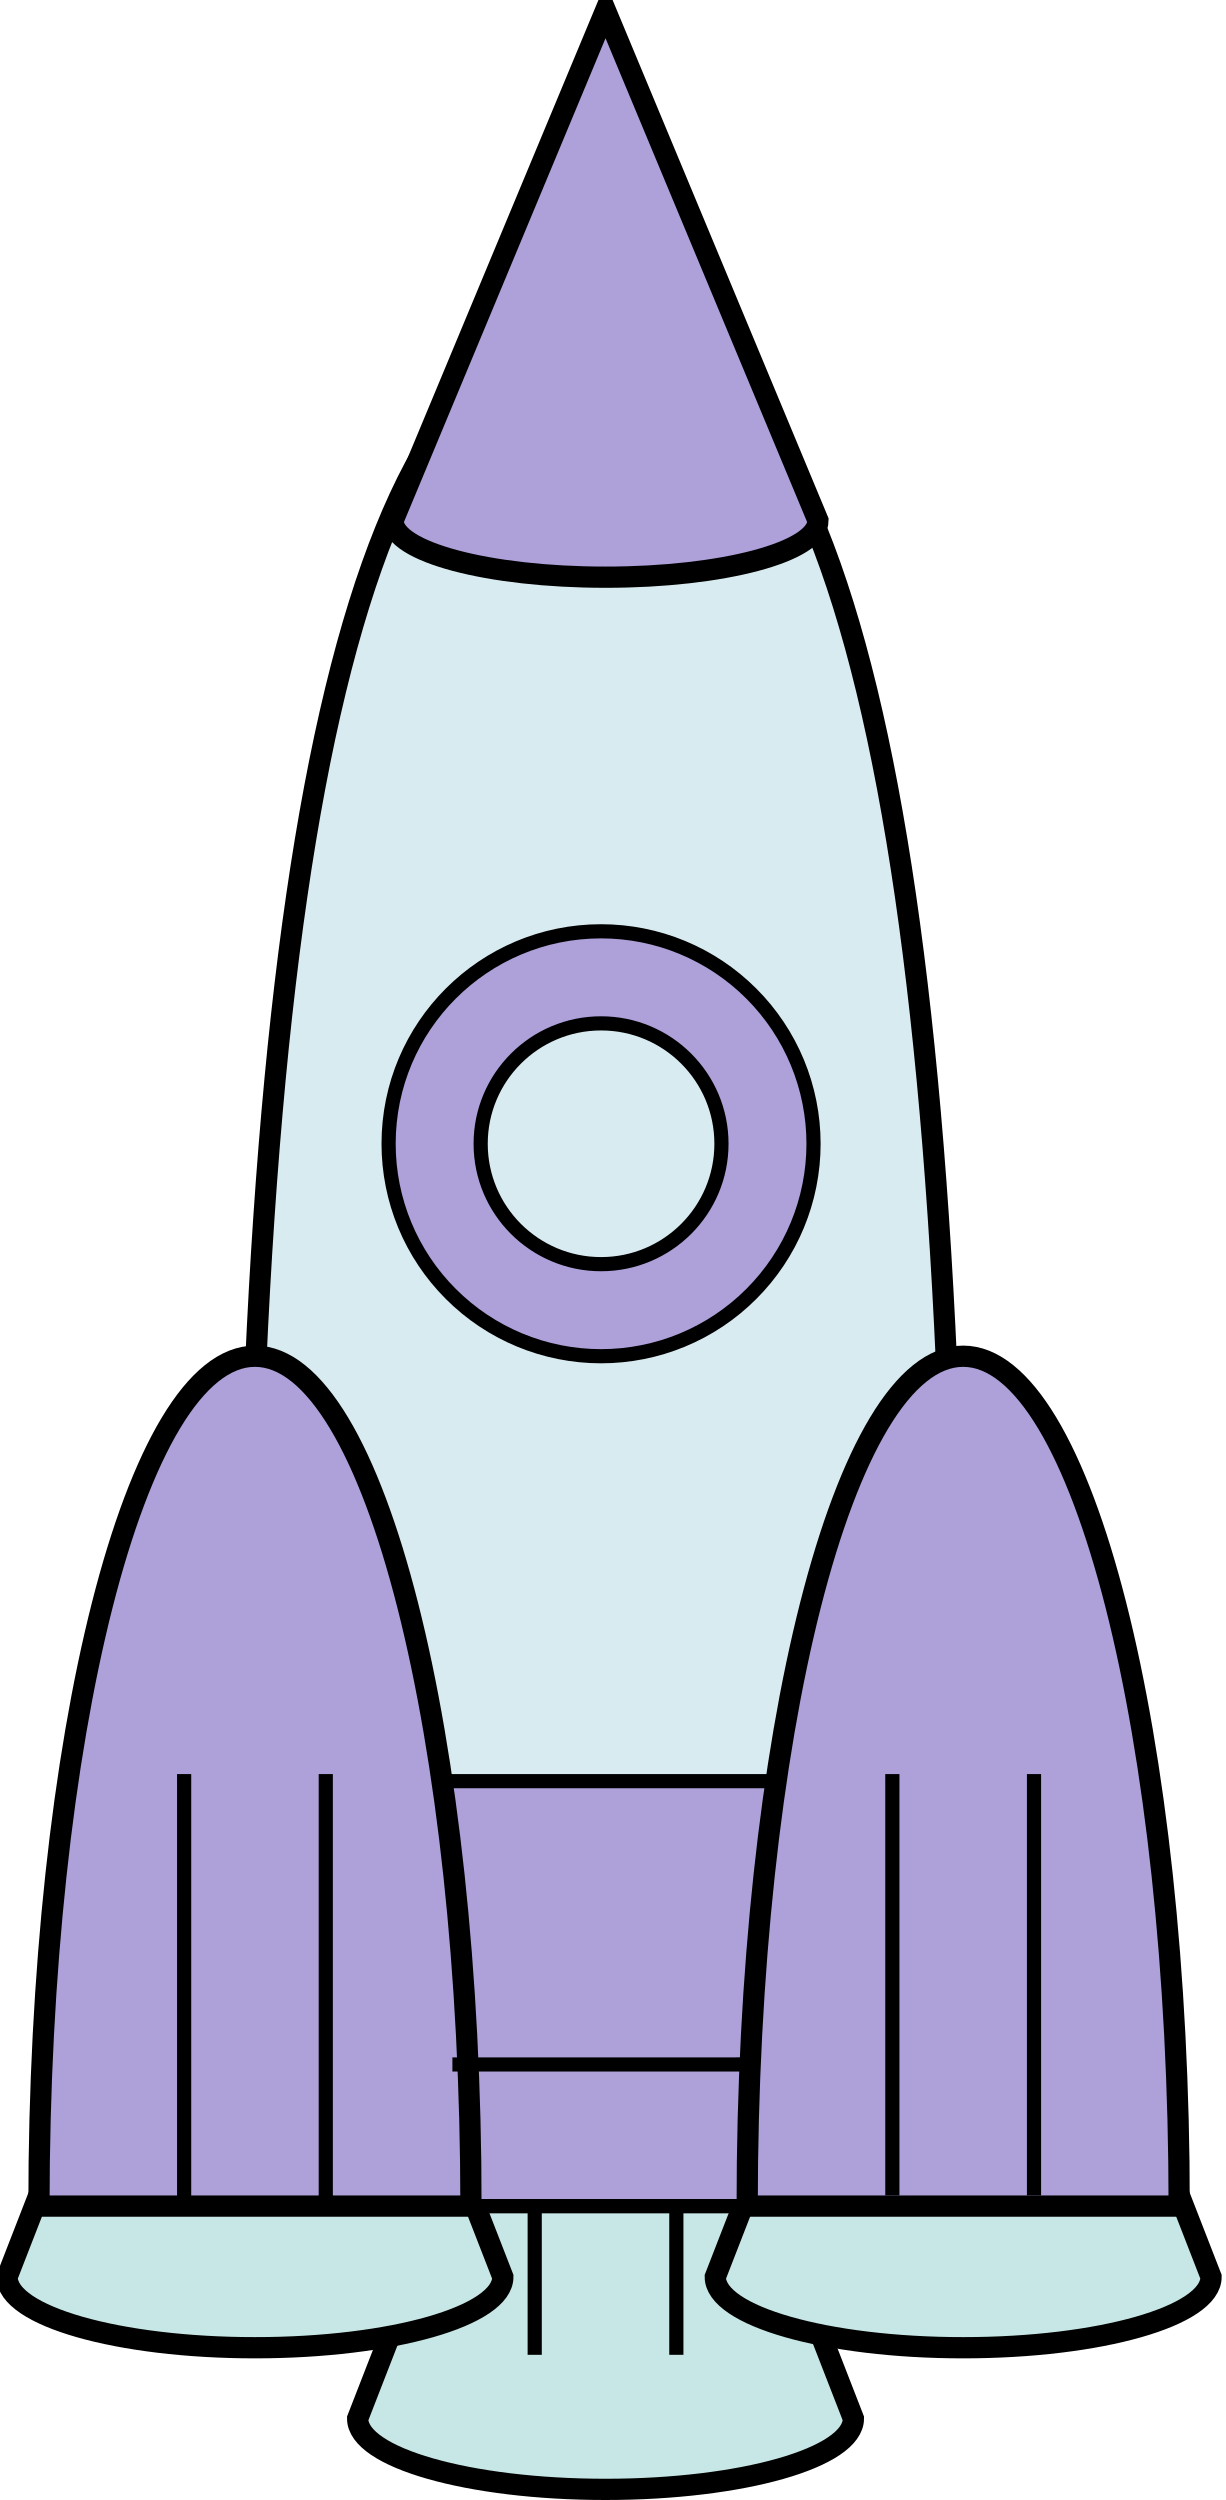
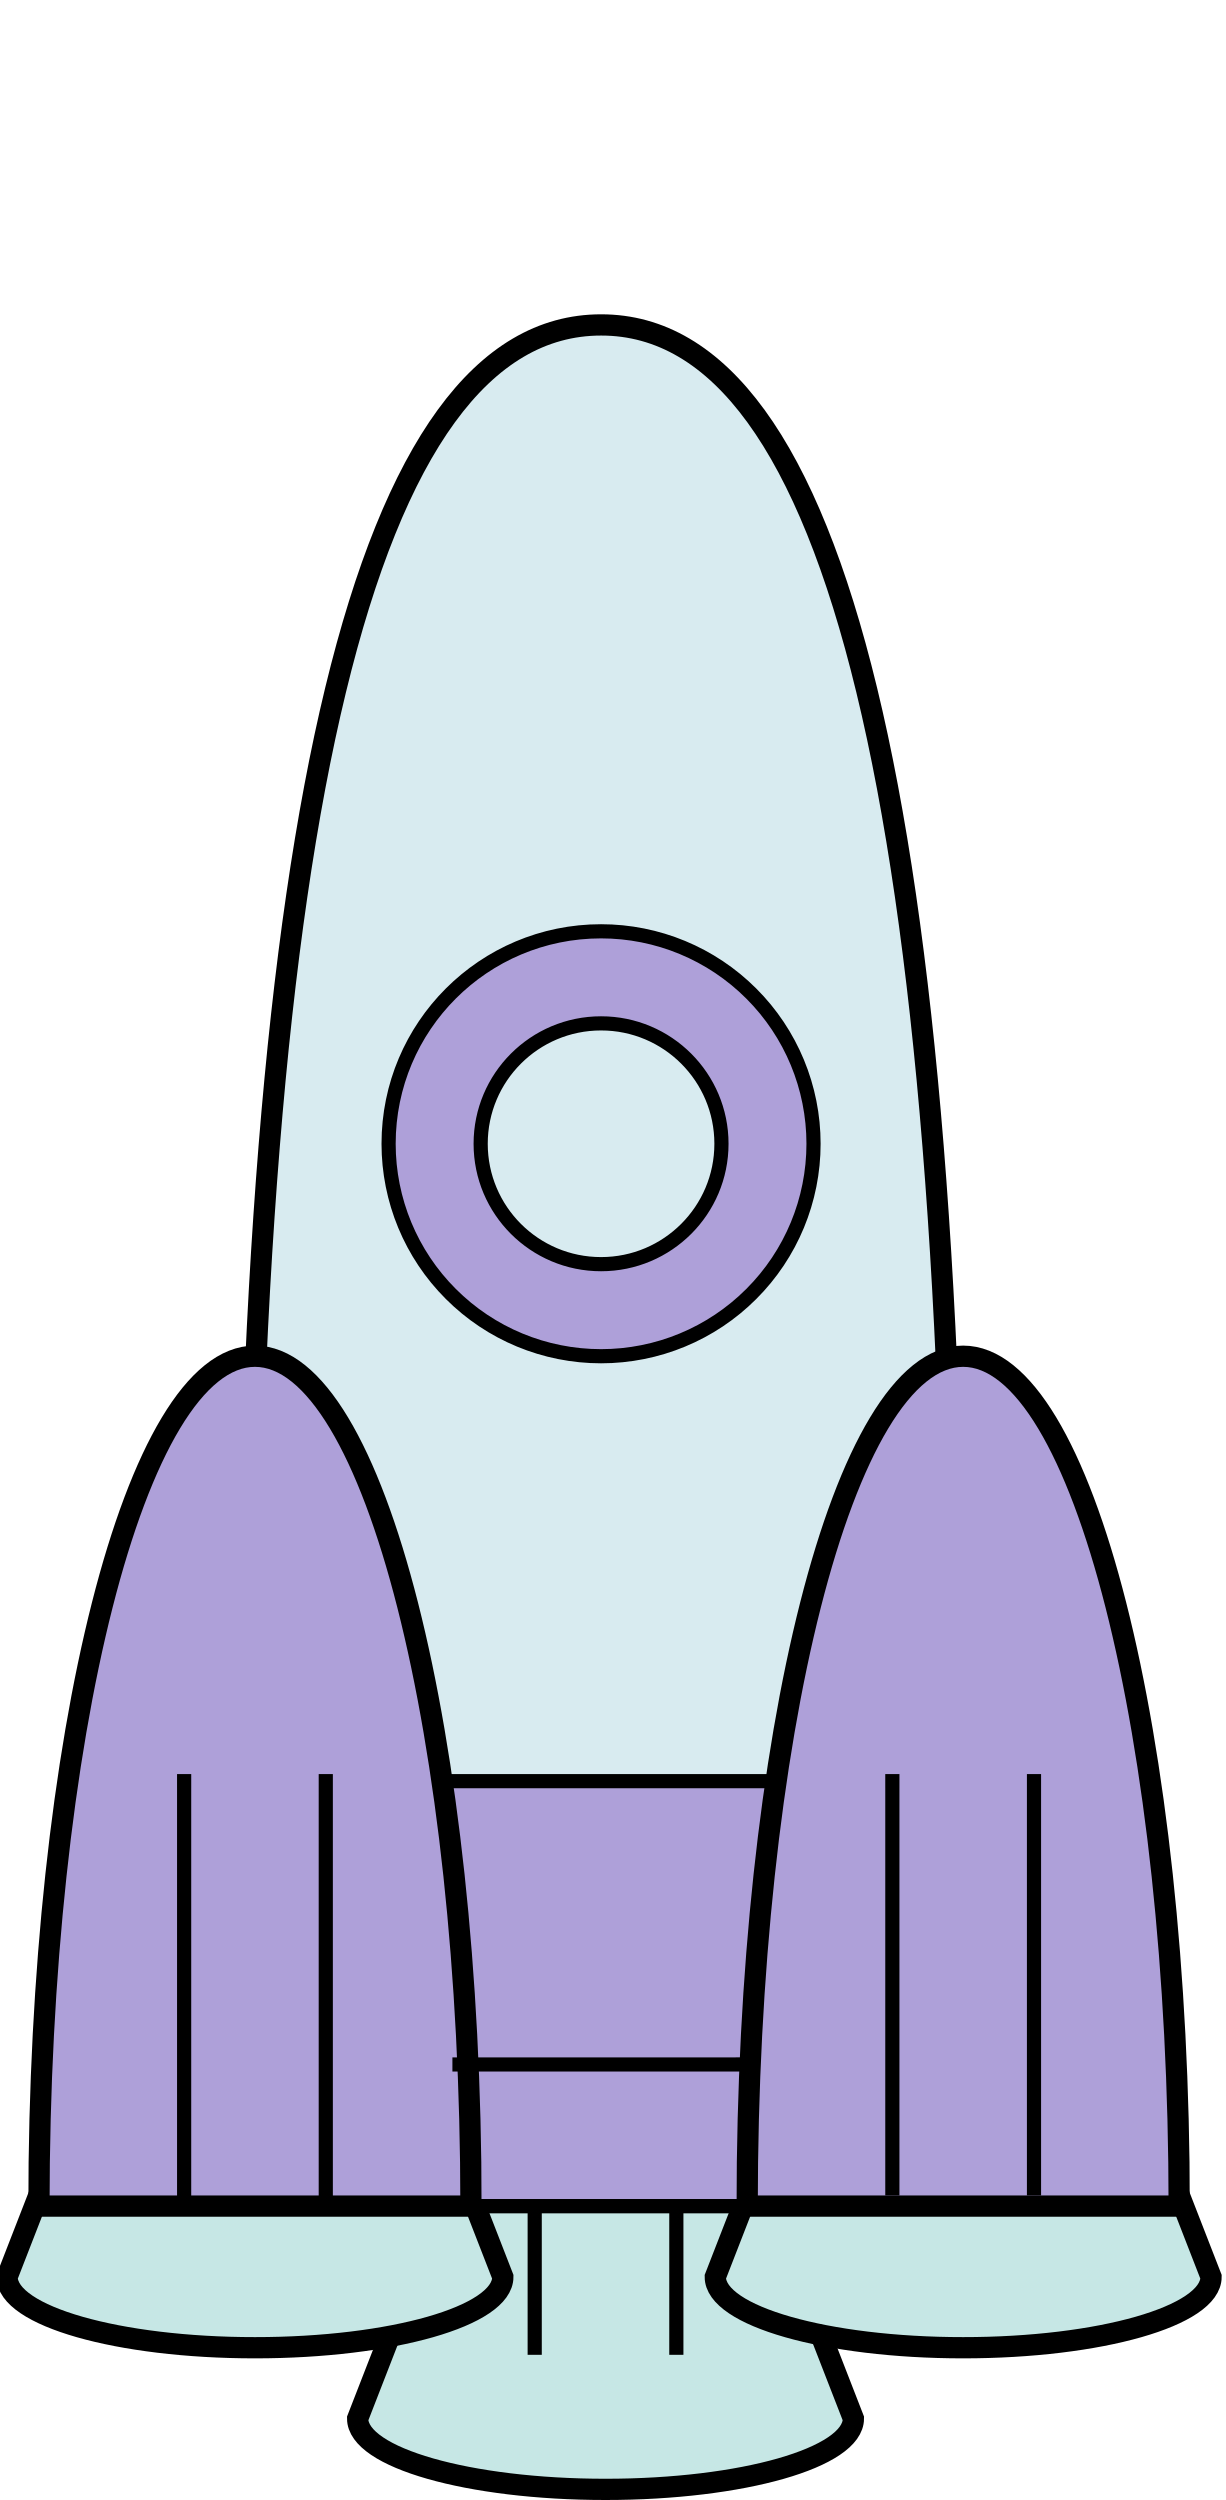
<svg xmlns="http://www.w3.org/2000/svg" version="1.1" width="173px" height="353px" viewBox="-0.5 -0.5 173 353">
  <style type="text/css">
- 		.main_engine{fill:#C6E7E5;}
- 		.left_engine{fill:#C6E7E5;}
- 		.right_engine{fill:#C6E7E5;}
- 		.body{fill:rgb(216, 235, 240);}
- 		.tail{fill:rgb(174, 160, 217);}
- 		.head{fill:rgb(174, 160, 217);}
- 		.right_wing{fill:rgb(174, 160, 217);}
- 		.left_wing{fill:rgb(174, 160, 217);}
- 		.window{fill:rgb(174, 160, 217);}
+ 		.main_engine {
+ 			fill: #C6E7E5;
+ 		}
+ 
+ 		.left_engine {
+ 			fill: #C6E7E5;
+ 		}
+ 
+ 		.right_engine {
+ 			fill: #C6E7E5;
+ 		}
+ 
+ 		.body {
+ 			fill: rgb(216, 235, 240);
+ 		}
+ 
+ 		.tail {
+ 			fill: rgb(174, 160, 217);
+ 		}
+ 
+ 		.head {
+ 			fill: rgb(174, 160, 217);
+ 		}
+ 
+ 		.right_wing {
+ 			fill: rgb(174, 160, 217);
+ 		}
+ 
+ 		.left_wing {
+ 			fill: rgb(174, 160, 217);
+ 		}
+ 
+ 		.window {
+ 			fill: rgb(174, 160, 217);
+ 		}
	</style>
  <g>
    <path class="main_engine" d="M 85 251 L 120 341 C 120 346.52 104.33 351 85 351 C 65.67 351 50 346.52 50 341 Z" stroke="rgb(0, 0, 0)" stroke-width="3" stroke-miterlimit="10" pointer-events="all" />
    <path class="left_engine" d="M 135.5 231 L 170.5 321 C 170.5 326.52 154.83 331 135.5 331 C 116.17 331 100.5 326.52 100.5 321 Z" fill="rgb(255, 255, 255)" stroke="rgb(0, 0, 0)" stroke-width="3" stroke-miterlimit="10" pointer-events="all" />
    <path class="right_engine" d="M 35.5 231 L 70.5 321 C 70.5 326.52 54.83 331 35.5 331 C 16.17 331 0.5 326.52 0.5 321 Z" stroke="rgb(0, 0, 0)" stroke-width="3" stroke-miterlimit="10" pointer-events="all" />
    <path class="body" d="M -18.75 98.5 Q 187.5 98.5 187.5 148.5 Q 187.5 198.5 -18.75 198.5 Z" stroke="rgb(0, 0, 0)" stroke-width="3" stroke-miterlimit="10" transform="rotate(-90,84.38,148.5)" pointer-events="all" />
    <rect class="tail" x="35" y="251" width="100" height="60" stroke="rgb(0, 0, 0)" stroke-width="2" pointer-events="all" />
-     <path class="head" d="M 85 1 L 115 73 C 115 77.42 101.57 81 85 81 C 68.43 81 55 77.42 55 73 Z" fill="rgb(255, 255, 255)" stroke="rgb(0, 0, 0)" stroke-width="3" stroke-miterlimit="10" pointer-events="all" />
    <path class="left_wing" d="M 105 191 C 105 257.27 118.66 311 135.5 311 C 152.34 311 166 257.27 166 191 Z" fill="rgb(255, 255, 255)" stroke="rgb(0, 0, 0)" stroke-width="3" stroke-miterlimit="10" transform="rotate(-180,135.5,251)" pointer-events="all" />
    <path class="left_wing" d="M 5 191 C 5 257.27 18.66 311 35.5 311 C 52.34 311 66 257.27 66 191 Z" fill="rgb(255, 255, 255)" stroke="rgb(0, 0, 0)" stroke-width="3" stroke-miterlimit="10" transform="rotate(-180,35.5,251)" pointer-events="all" />
    <rect x="74.38" y="281" width="20" height="40" fill="none" stroke="none" transform="rotate(90,84.38,301)" pointer-events="all" />
    <path d="M 74.38 281 M 94.38 281 L 94.38 321 M 74.38 321 L 74.38 281" fill="none" stroke="rgb(0, 0, 0)" stroke-width="2" stroke-linecap="square" stroke-miterlimit="10" transform="rotate(90,84.38,301)" pointer-events="all" />
    <path class="window" d="M 54.37 161 C 54.37 144.43 67.8 131 84.37 131 C 92.33 131 99.96 134.16 105.58 139.79 C 111.21 145.41 114.37 153.04 114.37 161 C 114.37 168.96 111.21 176.59 105.58 182.21 C 99.96 187.84 92.33 191 84.37 191 C 76.41 191 68.78 187.84 63.16 182.21 C 57.53 176.59 54.37 168.96 54.37 161 Z M 84.37 144 C 74.98 144 67.37 151.61 67.37 161 C 67.37 170.39 74.98 178 84.37 178 C 93.76 178 101.37 170.39 101.37 161 C 101.37 151.61 93.76 144 84.37 144 Z" stroke="rgb(0, 0, 0)" stroke-width="2" stroke-miterlimit="10" pointer-events="all" />
    <rect x="25.5" y="251" width="20" height="60" fill="none" stroke="none" pointer-events="all" />
    <path d="M 25.5 251 M 45.5 251 L 45.5 311 M 25.5 311 L 25.5 251" fill="none" stroke="rgb(0, 0, 0)" stroke-width="2" stroke-linecap="square" stroke-miterlimit="10" pointer-events="all" />
    <rect x="125.5" y="251" width="20" height="57.5" fill="none" stroke="none" pointer-events="all" />
    <path d="M 125.5 251 M 145.5 251 L 145.5 308.5 M 125.5 308.5 L 125.5 251" fill="none" stroke="rgb(0, 0, 0)" stroke-width="2" stroke-linecap="square" stroke-miterlimit="10" pointer-events="all" />
    <rect x="75" y="311" width="20" height="20" fill="none" stroke="none" pointer-events="all" />
    <path d="M 75 311 M 95 311 L 95 331 M 75 331 L 75 311" fill="none" stroke="rgb(0, 0, 0)" stroke-width="2" stroke-linecap="square" stroke-miterlimit="10" pointer-events="all" />
  </g>
</svg>
